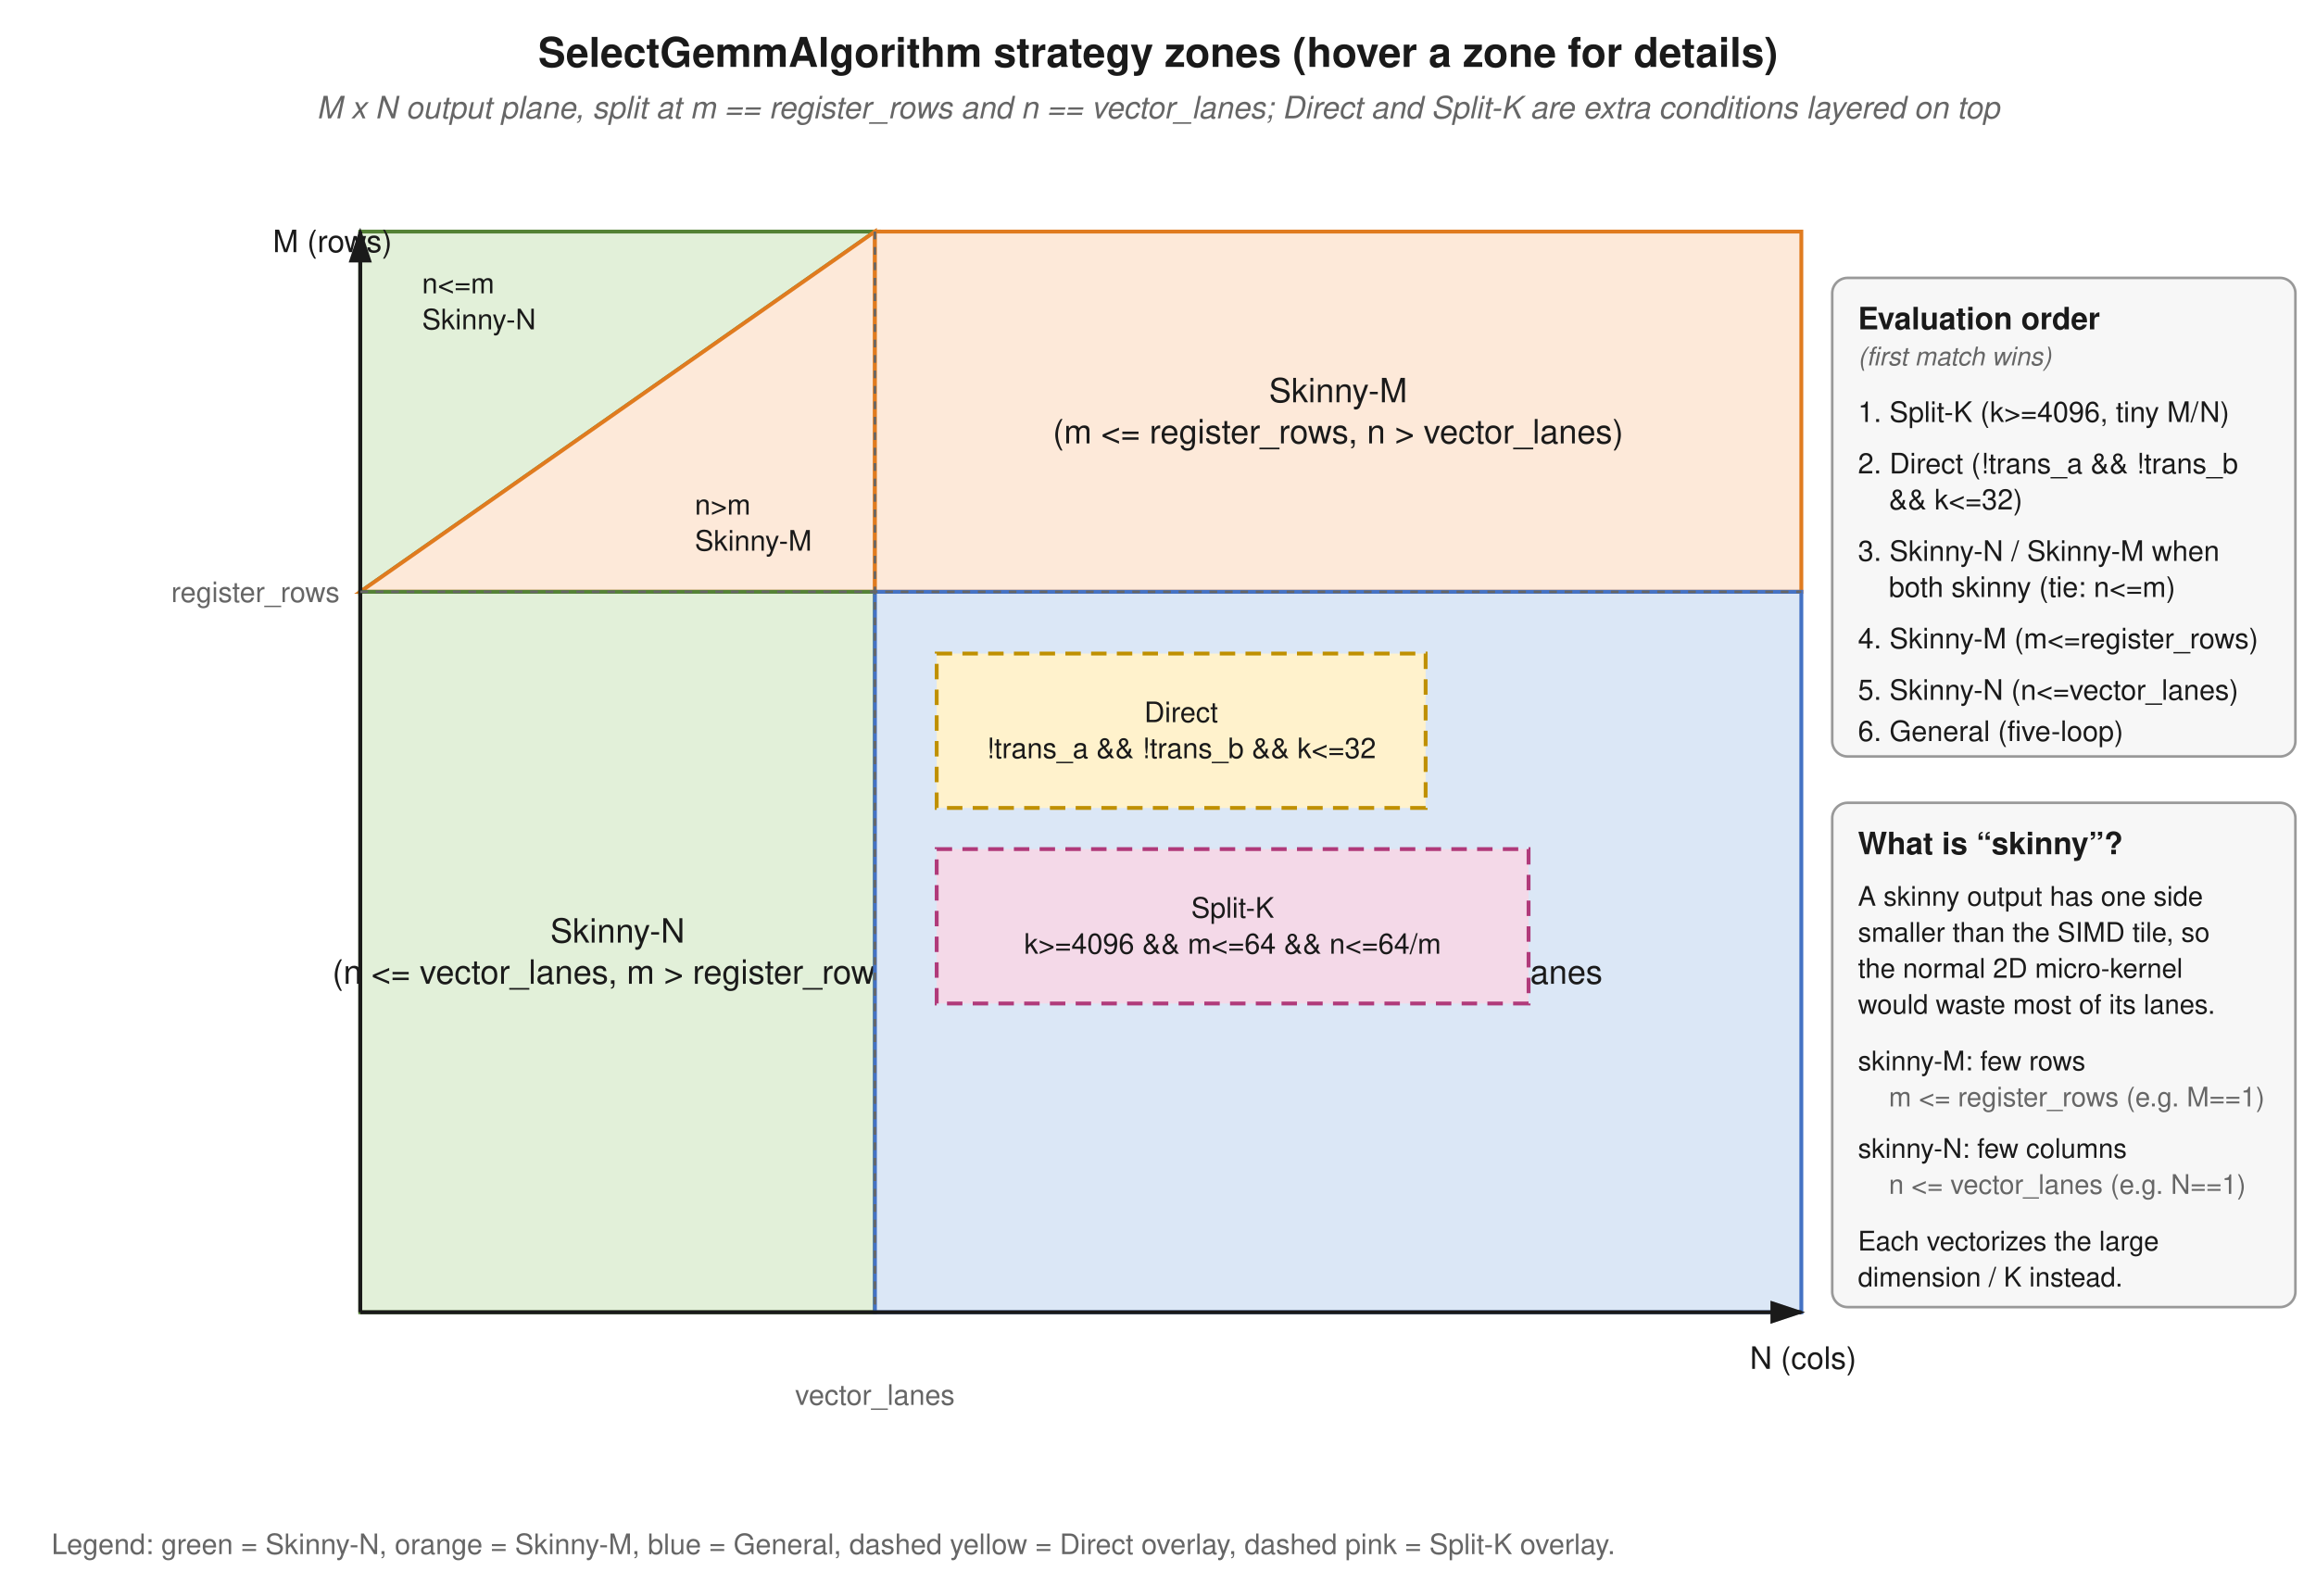
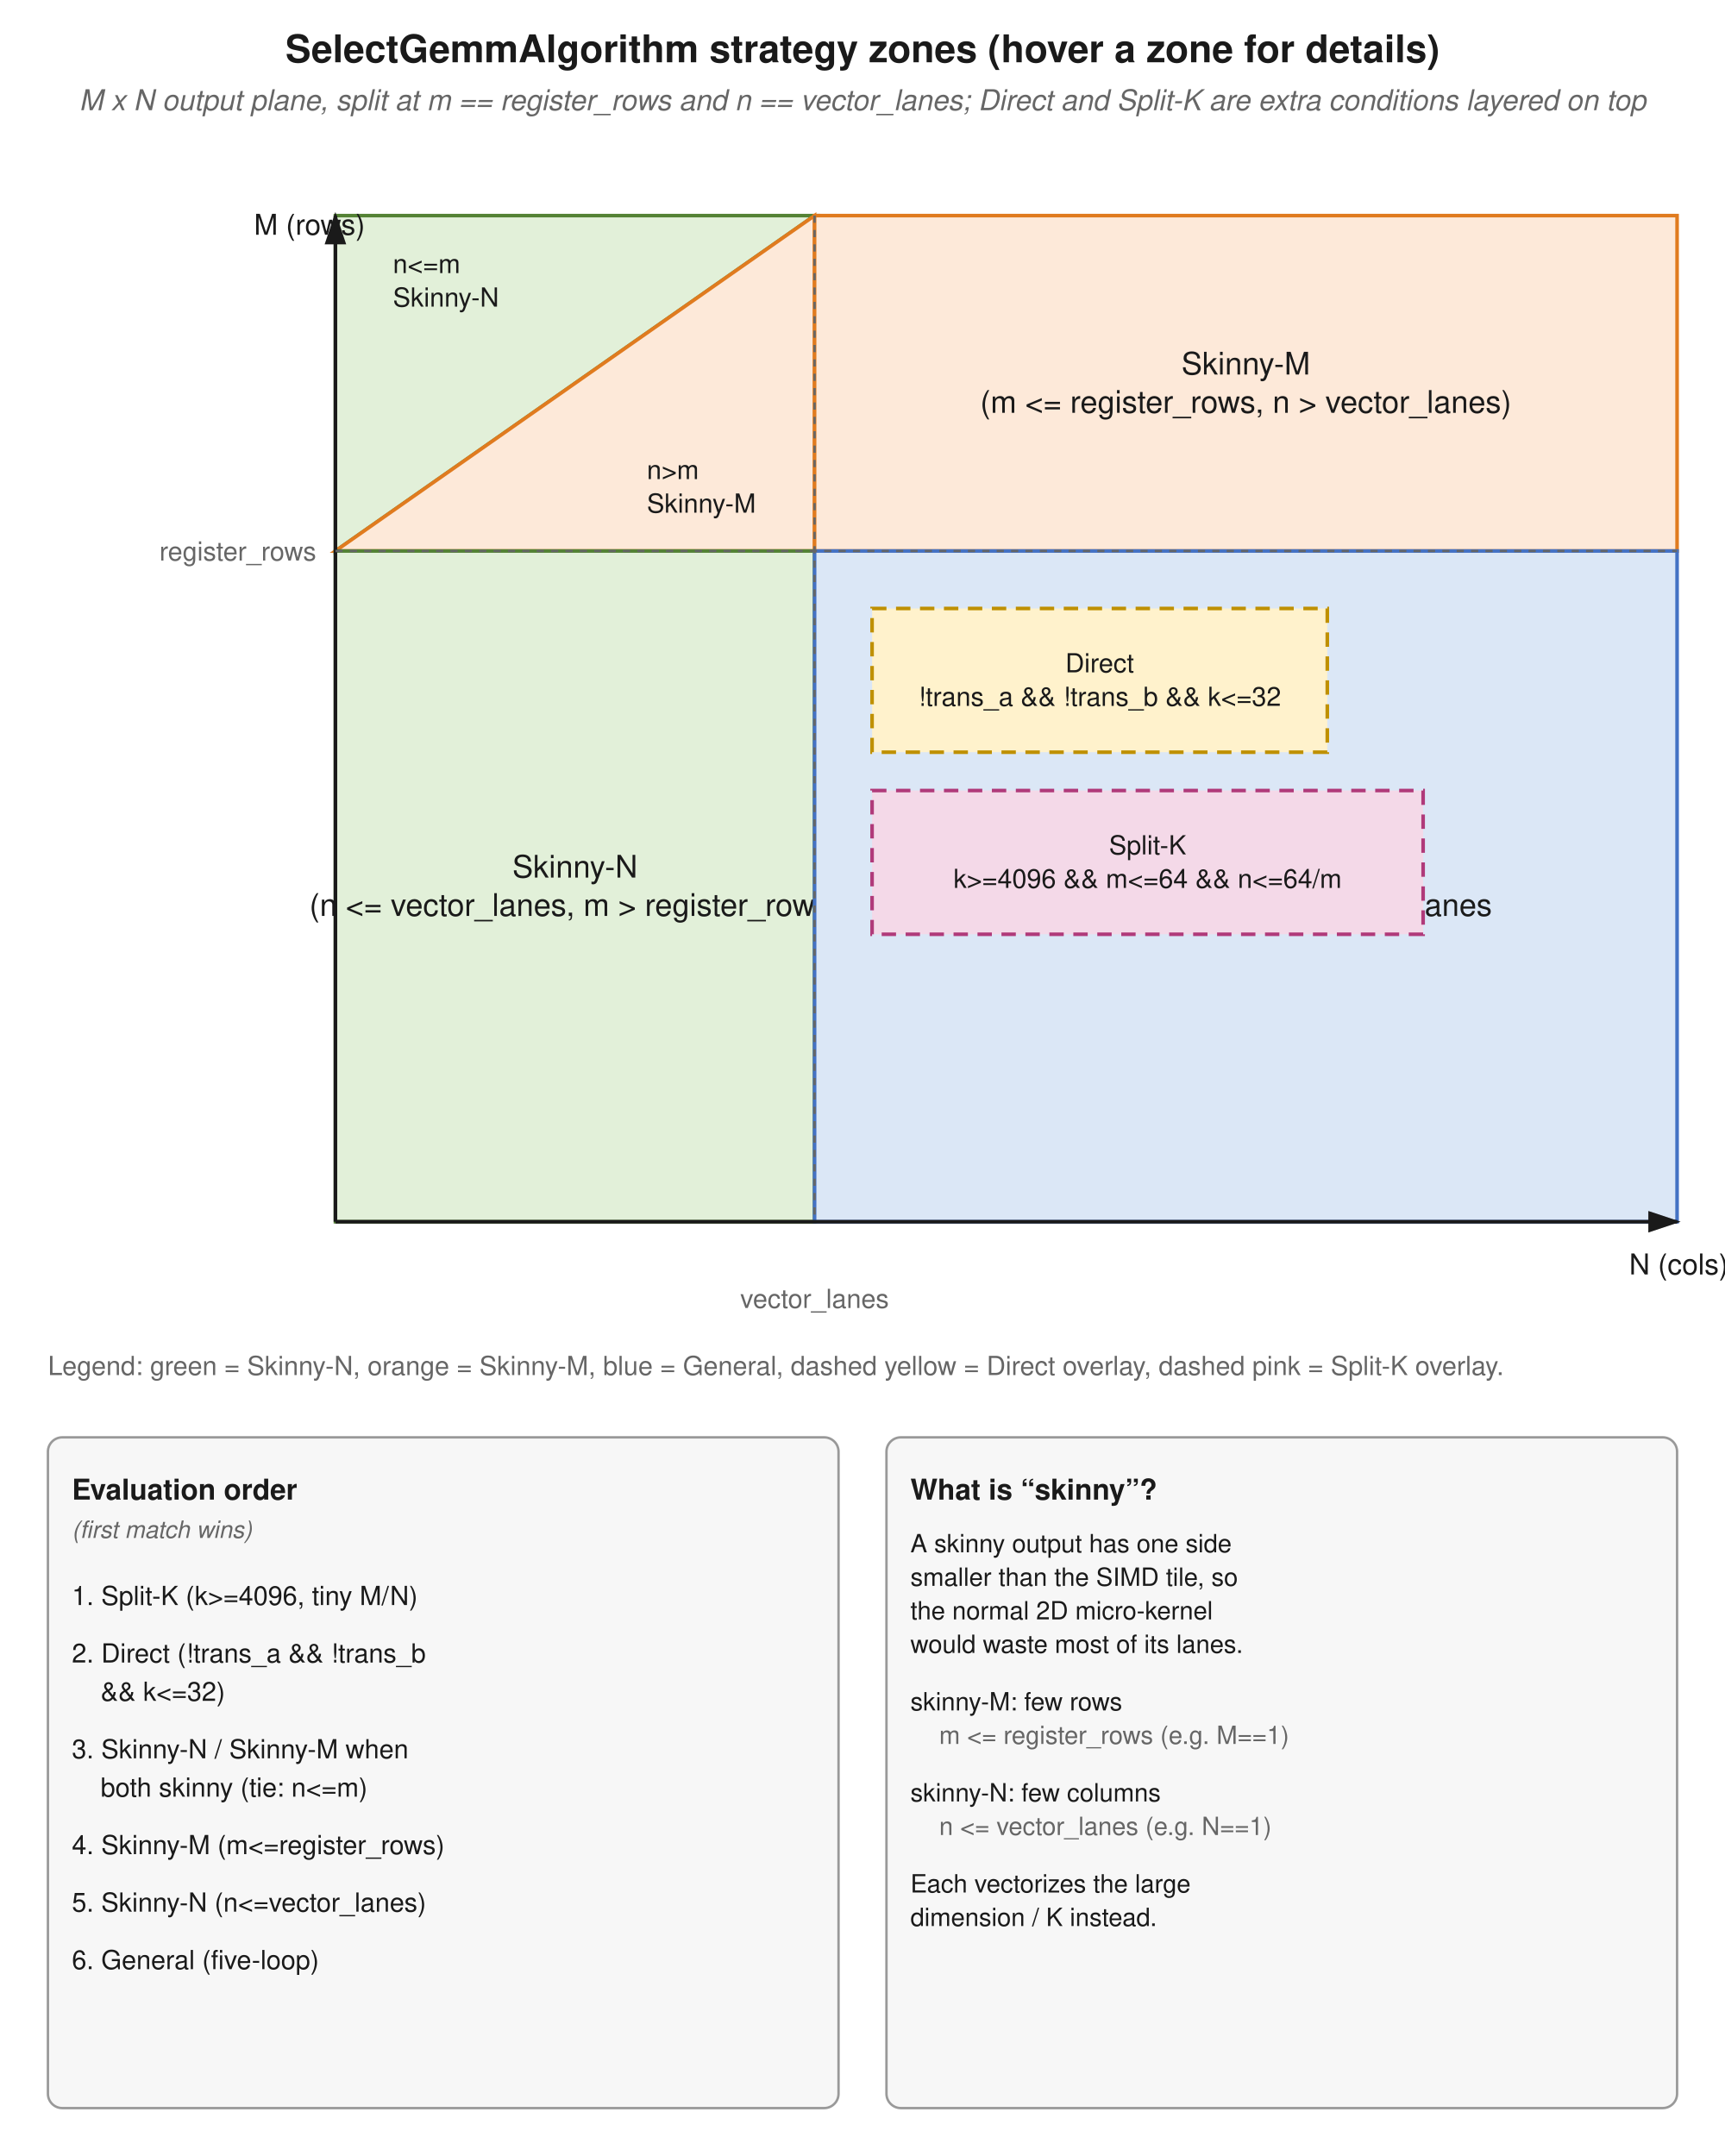
- <svg xmlns="http://www.w3.org/2000/svg" viewBox="0 0 900 620" font-family="Helvetica, Arial, sans-serif" role="img" aria-labelledby="gemm-strategy-zones-title">
+ <svg xmlns="http://www.w3.org/2000/svg" viewBox="0 0 720 900" font-family="Helvetica, Arial, sans-serif" role="img" aria-labelledby="gemm-strategy-zones-title">
  <defs>
    <marker id="axis-arrow" markerWidth="10" markerHeight="10" refX="8" refY="3" orient="auto" markerUnits="strokeWidth">
      <path d="M0,0 L0,6 L9,3 z" fill="#1a1a1a" />
    </marker>
  </defs>
-   <text x="450.0" y="26" text-anchor="middle" font-size="16" font-weight="bold" fill="#1a1a1a">SelectGemmAlgorithm strategy zones (hover a zone for details)</text>
-   <text x="450.0" y="46" text-anchor="middle" font-size="12" font-style="italic" fill="#666666">M x N output plane, split at m == register_rows and n == vector_lanes; Direct and Split-K are extra conditions layered on top</text>
+   <text x="360.0" y="26" text-anchor="middle" font-size="16" font-weight="bold" fill="#1a1a1a">SelectGemmAlgorithm strategy zones (hover a zone for details)</text>
+   <text x="360.0" y="46" text-anchor="middle" font-size="12" font-style="italic" fill="#666666">M x N output plane, split at m == register_rows and n == vector_lanes; Direct and Split-K are extra conditions layered on top</text>
  <g id="zone-both-skinny-n">
    <polygon points="140,90 340,90 140,230" fill="#e2f0d9" stroke="#548235" stroke-width="1.5" />
  </g>
  <g id="zone-both-skinny-m">
    <polygon points="340,90 340,230 140,230" fill="#fde9d9" stroke="#e07b1f" stroke-width="1.5" />
  </g>
  <text x="164" y="114" font-size="11" fill="#1a1a1a">n&lt;=m</text>
  <text x="164" y="128" font-size="11" fill="#1a1a1a">Skinny-N</text>
  <text x="270" y="200" font-size="11" fill="#1a1a1a">n&gt;m</text>
  <text x="270" y="214" font-size="11" fill="#1a1a1a">Skinny-M</text>
  <g class="zone" id="zone-skinny-m">
    <rect x="340" y="90" width="360" height="140" fill="#fde9d9" stroke="#e07b1f" stroke-width="1.5" />
    <text x="520.0" y="156.333" text-anchor="middle" font-size="13" fill="#1a1a1a">Skinny-M</text>
    <text x="520.0" y="172.333" text-anchor="middle" font-size="13" fill="#1a1a1a">(m &lt;= register_rows, n &gt; vector_lanes)</text>
  </g>
  <g class="zone" id="zone-skinny-n">
    <rect x="140" y="230" width="200" height="280" fill="#e2f0d9" stroke="#548235" stroke-width="1.5" />
    <text x="240.0" y="366.333" text-anchor="middle" font-size="13" fill="#1a1a1a">Skinny-N</text>
    <text x="240.0" y="382.333" text-anchor="middle" font-size="13" fill="#1a1a1a">(n &lt;= vector_lanes, m &gt; register_rows)</text>
  </g>
  <g class="zone" id="zone-general">
    <rect x="340" y="230" width="360" height="280" fill="#dbe7f6" stroke="#4472c4" stroke-width="1.5" />
    <text x="520.0" y="366.333" text-anchor="middle" font-size="13" fill="#1a1a1a">General (five-loop)</text>
    <text x="520.0" y="382.333" text-anchor="middle" font-size="13" fill="#1a1a1a">m &gt; register_rows, n &gt; vector_lanes</text>
  </g>
  <g class="zone" id="zone-direct">
    <rect x="364" y="254" width="190" height="60" fill="#fff2cc" stroke="#bf9000" stroke-width="1.5" stroke-dasharray="6,4" />
    <text x="459.0" y="280.667" text-anchor="middle" font-size="11" fill="#1a1a1a">Direct</text>
    <text x="459.0" y="294.667" text-anchor="middle" font-size="11" fill="#1a1a1a">!trans_a &amp;&amp; !trans_b &amp;&amp; k&lt;=32</text>
  </g>
  <g class="zone" id="zone-split-k">
    <rect x="364" y="330" width="230" height="60" fill="#f4d9e8" stroke="#b03a7a" stroke-width="1.5" stroke-dasharray="6,4" />
    <text x="479.0" y="356.667" text-anchor="middle" font-size="11" fill="#1a1a1a">Split-K</text>
    <text x="479.0" y="370.667" text-anchor="middle" font-size="11" fill="#1a1a1a">k&gt;=4096 &amp;&amp; m&lt;=64 &amp;&amp; n&lt;=64/m</text>
  </g>
  <line x1="140" y1="510" x2="140" y2="90" stroke="#1a1a1a" stroke-width="1.5" marker-end="url(#axis-arrow)" />
  <line x1="140" y1="510" x2="700" y2="510" stroke="#1a1a1a" stroke-width="1.5" marker-end="url(#axis-arrow)" />
  <text x="106" y="98" font-size="12" fill="#1a1a1a">M (rows)</text>
  <text x="680" y="532" font-size="12" fill="#1a1a1a">N (cols)</text>
  <text x="132" y="234" text-anchor="end" font-size="11" fill="#666666">register_rows</text>
  <text x="340" y="546" text-anchor="middle" font-size="11" fill="#666666">vector_lanes</text>
  <line x1="340" y1="90" x2="340" y2="510" stroke="#666666" stroke-width="1" stroke-dasharray="3,3" />
  <line x1="140" y1="230" x2="700" y2="230" stroke="#666666" stroke-width="1" stroke-dasharray="3,3" />
-   <text x="20" y="604" font-size="11" fill="#666666">Legend: green = Skinny-N, orange = Skinny-M, blue = General, dashed yellow = Direct overlay, dashed pink = Split-K overlay.</text>
+   <text x="20" y="574" font-size="11" fill="#666666">Legend: green = Skinny-N, orange = Skinny-M, blue = General, dashed yellow = Direct overlay, dashed pink = Split-K overlay.</text>
  <g id="eval-order">
-     <rect x="712" y="108" width="180" height="186" rx="6" ry="6" fill="#f7f7f7" stroke="#999999" stroke-width="1" />
-     <text x="722" y="128" font-size="12" font-weight="bold" fill="#1a1a1a">Evaluation order</text>
-     <text x="722" y="142" font-size="10" font-style="italic" fill="#666666">(first match wins)</text>
-     <text x="722" y="164" font-size="11" fill="#1a1a1a">1. Split-K (k&gt;=4096, tiny M/N)</text>
-     <text x="722" y="184" font-size="11" fill="#1a1a1a">2. Direct (!trans_a &amp;&amp; !trans_b</text>
-     <text x="734" y="198" font-size="11" fill="#1a1a1a">&amp;&amp; k&lt;=32)</text>
-     <text x="722" y="218" font-size="11" fill="#1a1a1a">3. Skinny-N / Skinny-M when</text>
-     <text x="734" y="232" font-size="11" fill="#1a1a1a">both skinny (tie: n&lt;=m)</text>
-     <text x="722" y="252" font-size="11" fill="#1a1a1a">4. Skinny-M (m&lt;=register_rows)</text>
-     <text x="722" y="272" font-size="11" fill="#1a1a1a">5. Skinny-N (n&lt;=vector_lanes)</text>
-     <text x="722" y="288" font-size="11" fill="#1a1a1a">6. General (five-loop)</text>
+     <rect x="20" y="600" width="330" height="280" rx="6" ry="6" fill="#f7f7f7" stroke="#999999" stroke-width="1" />
+     <text x="30" y="626" font-size="12" font-weight="bold" fill="#1a1a1a">Evaluation order</text>
+     <text x="30" y="642" font-size="10" font-style="italic" fill="#666666">(first match wins)</text>
+     <text x="30" y="670" font-size="11" fill="#1a1a1a">1. Split-K (k&gt;=4096, tiny M/N)</text>
+     <text x="30" y="694" font-size="11" fill="#1a1a1a">2. Direct (!trans_a &amp;&amp; !trans_b</text>
+     <text x="42" y="710" font-size="11" fill="#1a1a1a">&amp;&amp; k&lt;=32)</text>
+     <text x="30" y="734" font-size="11" fill="#1a1a1a">3. Skinny-N / Skinny-M when</text>
+     <text x="42" y="750" font-size="11" fill="#1a1a1a">both skinny (tie: n&lt;=m)</text>
+     <text x="30" y="774" font-size="11" fill="#1a1a1a">4. Skinny-M (m&lt;=register_rows)</text>
+     <text x="30" y="798" font-size="11" fill="#1a1a1a">5. Skinny-N (n&lt;=vector_lanes)</text>
+     <text x="30" y="822" font-size="11" fill="#1a1a1a">6. General (five-loop)</text>
  </g>
  <g id="skinny-note">
-     <rect x="712" y="312" width="180" height="196" rx="6" ry="6" fill="#f7f7f7" stroke="#999999" stroke-width="1" />
-     <text x="722" y="332" font-size="12" font-weight="bold" fill="#1a1a1a">What is “skinny”?</text>
-     <text x="722" y="352" font-size="10.5" fill="#1a1a1a">A skinny output has one side</text>
-     <text x="722" y="366" font-size="10.5" fill="#1a1a1a">smaller than the SIMD tile, so</text>
-     <text x="722" y="380" font-size="10.5" fill="#1a1a1a">the normal 2D micro-kernel</text>
-     <text x="722" y="394" font-size="10.5" fill="#1a1a1a">would waste most of its lanes.</text>
-     <text x="722" y="416" font-size="10.5" fill="#1a1a1a">skinny-M: few rows</text>
-     <text x="734" y="430" font-size="10.5" fill="#666666">m &lt;= register_rows (e.g. M==1)</text>
-     <text x="722" y="450" font-size="10.5" fill="#1a1a1a">skinny-N: few columns</text>
-     <text x="734" y="464" font-size="10.5" fill="#666666">n &lt;= vector_lanes (e.g. N==1)</text>
-     <text x="722" y="486" font-size="10.5" fill="#1a1a1a">Each vectorizes the large</text>
-     <text x="722" y="500" font-size="10.5" fill="#1a1a1a">dimension / K instead.</text>
+     <rect x="370" y="600" width="330" height="280" rx="6" ry="6" fill="#f7f7f7" stroke="#999999" stroke-width="1" />
+     <text x="380" y="626" font-size="12" font-weight="bold" fill="#1a1a1a">What is “skinny”?</text>
+     <text x="380" y="648" font-size="10.5" fill="#1a1a1a">A skinny output has one side</text>
+     <text x="380" y="662" font-size="10.5" fill="#1a1a1a">smaller than the SIMD tile, so</text>
+     <text x="380" y="676" font-size="10.5" fill="#1a1a1a">the normal 2D micro-kernel</text>
+     <text x="380" y="690" font-size="10.5" fill="#1a1a1a">would waste most of its lanes.</text>
+     <text x="380" y="714" font-size="10.5" fill="#1a1a1a">skinny-M: few rows</text>
+     <text x="392" y="728" font-size="10.5" fill="#666666">m &lt;= register_rows (e.g. M==1)</text>
+     <text x="380" y="752" font-size="10.5" fill="#1a1a1a">skinny-N: few columns</text>
+     <text x="392" y="766" font-size="10.5" fill="#666666">n &lt;= vector_lanes (e.g. N==1)</text>
+     <text x="380" y="790" font-size="10.5" fill="#1a1a1a">Each vectorizes the large</text>
+     <text x="380" y="804" font-size="10.5" fill="#1a1a1a">dimension / K instead.</text>
  </g>
</svg>
